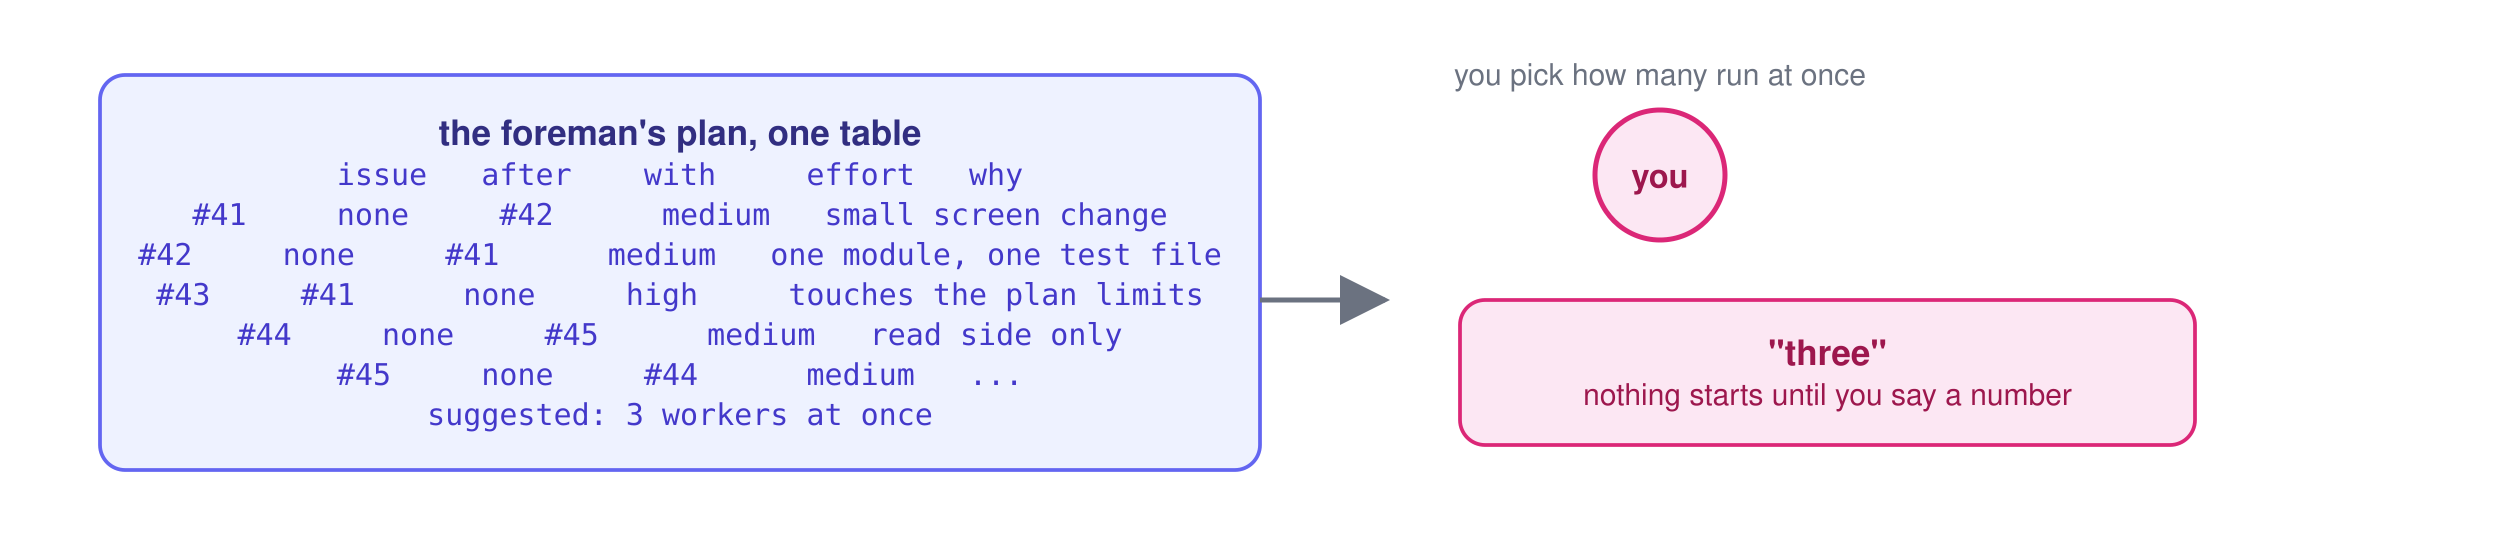
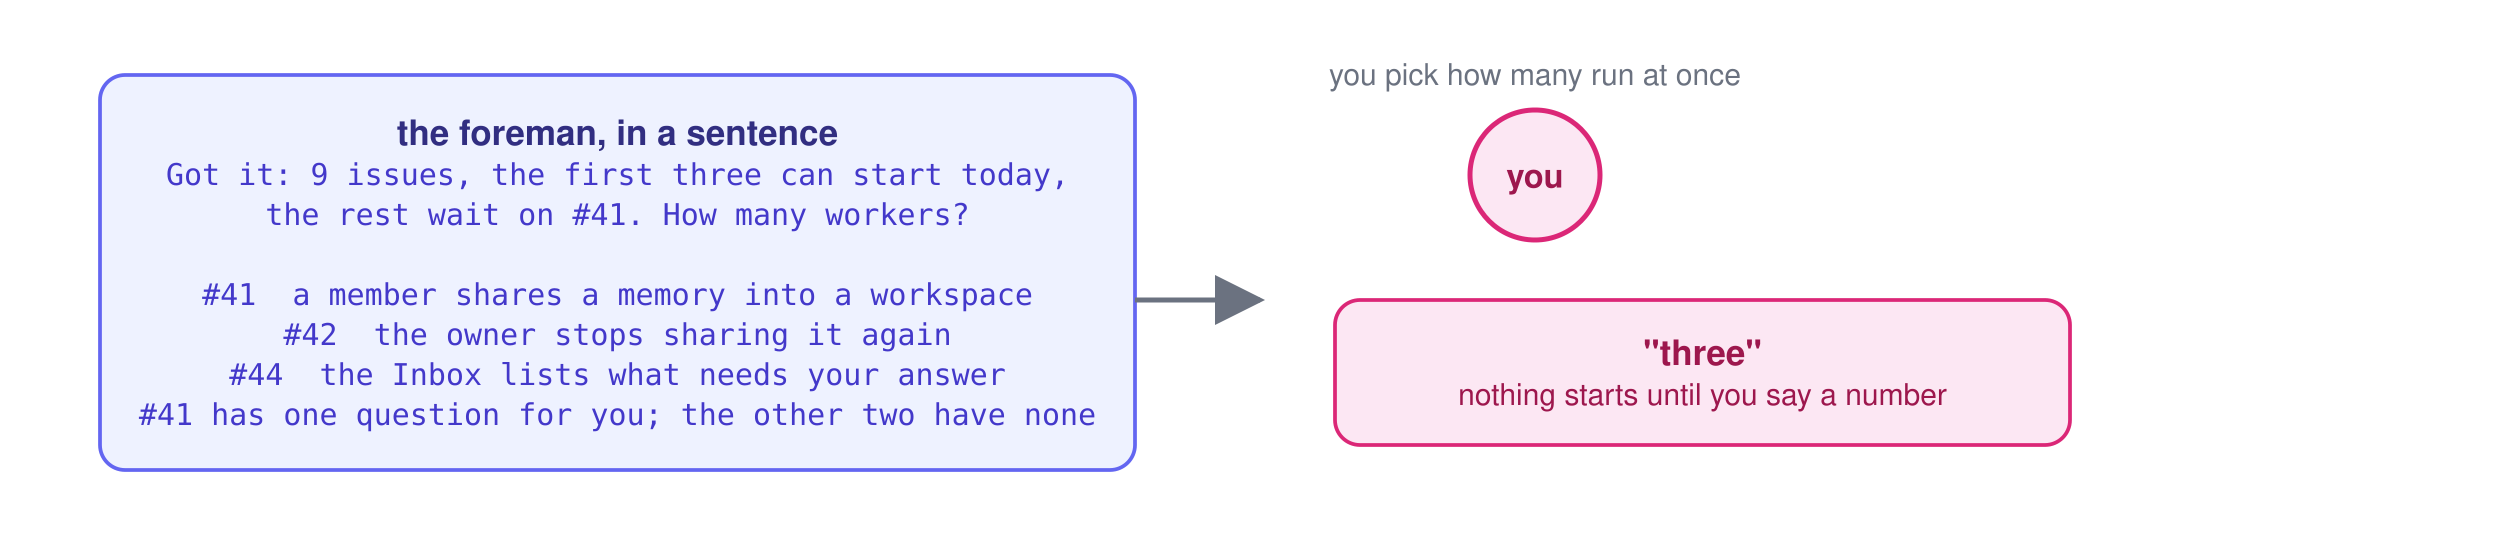
<svg xmlns="http://www.w3.org/2000/svg" width="1000" height="218" viewBox="0 0 1000 218" font-family="-apple-system, Segoe UI, Helvetica, Arial, sans-serif" font-size="14">
  <rect width="1000" height="218" fill="#ffffff" />
  <defs>
    <marker id="m16a34a" markerWidth="10" markerHeight="10" refX="9" refY="5" orient="auto">
      <path d="M0,0 L10,5 L0,10 z" fill="#16a34a" />
    </marker>
    <marker id="m6366f1" markerWidth="10" markerHeight="10" refX="9" refY="5" orient="auto">
      <path d="M0,0 L10,5 L0,10 z" fill="#6366f1" />
    </marker>
    <marker id="m6b7280" markerWidth="10" markerHeight="10" refX="9" refY="5" orient="auto">
      <path d="M0,0 L10,5 L0,10 z" fill="#6b7280" />
    </marker>
    <marker id="md97706" markerWidth="10" markerHeight="10" refX="9" refY="5" orient="auto">
      <path d="M0,0 L10,5 L0,10 z" fill="#d97706" />
    </marker>
    <marker id="mdb2777" markerWidth="10" markerHeight="10" refX="9" refY="5" orient="auto">
      <path d="M0,0 L10,5 L0,10 z" fill="#db2777" />
    </marker>
    <marker id="mdc2626" markerWidth="10" markerHeight="10" refX="9" refY="5" orient="auto">
      <path d="M0,0 L10,5 L0,10 z" fill="#dc2626" />
    </marker>
  </defs>
-   <rect x="40" y="30" width="464" height="158" rx="10" fill="#eef2ff" stroke="#6366f1" stroke-width="1.5" />
-   <text x="272" y="58" text-anchor="middle" font-size="14" font-weight="600" fill="#312e81">the foreman's plan, one table</text>
-   <text x="272" y="74" text-anchor="middle" font-size="12" font-family="Menlo, Consolas, monospace" fill="#4338ca">issue   after    with     effort   why</text>
-   <text x="272" y="90" text-anchor="middle" font-size="12" font-family="Menlo, Consolas, monospace" fill="#4338ca">#41     none     #42      medium   small screen change</text>
-   <text x="272" y="106" text-anchor="middle" font-size="12" font-family="Menlo, Consolas, monospace" fill="#4338ca">#42     none     #41      medium   one module, one test file</text>
-   <text x="272" y="122" text-anchor="middle" font-size="12" font-family="Menlo, Consolas, monospace" fill="#4338ca">#43     #41      none     high     touches the plan limits</text>
-   <text x="272" y="138" text-anchor="middle" font-size="12" font-family="Menlo, Consolas, monospace" fill="#4338ca">#44     none     #45      medium   read side only</text>
-   <text x="272" y="154" text-anchor="middle" font-size="12" font-family="Menlo, Consolas, monospace" fill="#4338ca">#45     none     #44      medium   ...</text>
-   <text x="272" y="170" text-anchor="middle" font-size="12" font-family="Menlo, Consolas, monospace" fill="#4338ca">suggested: 3 workers at once</text>
-   <line x1="504" y1="120" x2="554" y2="120" stroke="#6b7280" stroke-width="2" marker-end="url(#m6b7280)" />
-   <circle cx="664" cy="70" r="26" fill="#fce7f3" stroke="#db2777" stroke-width="2" />
-   <text x="664" y="75" text-anchor="middle" font-size="13" font-weight="600" fill="#9d174d">you</text>
-   <text x="664" y="34" text-anchor="middle" font-size="12" fill="#6b7280">you pick how many run at once</text>
-   <rect x="584" y="120" width="294" height="58" rx="10" fill="#fce7f3" stroke="#db2777" stroke-width="1.5" />
-   <text x="731" y="146" text-anchor="middle" font-size="14" font-weight="600" fill="#9d174d">"three"</text>
-   <text x="731" y="162" text-anchor="middle" font-size="12" fill="#9d174d">nothing starts until you say a number</text>
+   <rect x="40" y="30" width="414" height="158" rx="10" fill="#eef2ff" stroke="#6366f1" stroke-width="1.5" />
+   <text x="247" y="58" text-anchor="middle" font-size="14" font-weight="600" fill="#312e81">the foreman, in a sentence</text>
+   <text x="247" y="74" text-anchor="middle" font-size="12" font-family="Menlo, Consolas, monospace" fill="#4338ca">Got it: 9 issues, the first three can start today,</text>
+   <text x="247" y="90" text-anchor="middle" font-size="12" font-family="Menlo, Consolas, monospace" fill="#4338ca">the rest wait on #41. How many workers?</text>
+   <text x="247" y="106" text-anchor="middle" font-size="12" font-family="Menlo, Consolas, monospace" fill="#4338ca" />
+   <text x="247" y="122" text-anchor="middle" font-size="12" font-family="Menlo, Consolas, monospace" fill="#4338ca">#41  a member shares a memory into a workspace</text>
+   <text x="247" y="138" text-anchor="middle" font-size="12" font-family="Menlo, Consolas, monospace" fill="#4338ca">#42  the owner stops sharing it again</text>
+   <text x="247" y="154" text-anchor="middle" font-size="12" font-family="Menlo, Consolas, monospace" fill="#4338ca">#44  the Inbox lists what needs your answer</text>
+   <text x="247" y="170" text-anchor="middle" font-size="12" font-family="Menlo, Consolas, monospace" fill="#4338ca">#41 has one question for you; the other two have none</text>
+   <line x1="454" y1="120" x2="504" y2="120" stroke="#6b7280" stroke-width="2" marker-end="url(#m6b7280)" />
+   <circle cx="614" cy="70" r="26" fill="#fce7f3" stroke="#db2777" stroke-width="2" />
+   <text x="614" y="75" text-anchor="middle" font-size="13" font-weight="600" fill="#9d174d">you</text>
+   <text x="614" y="34" text-anchor="middle" font-size="12" fill="#6b7280">you pick how many run at once</text>
+   <rect x="534" y="120" width="294" height="58" rx="10" fill="#fce7f3" stroke="#db2777" stroke-width="1.5" />
+   <text x="681" y="146" text-anchor="middle" font-size="14" font-weight="600" fill="#9d174d">"three"</text>
+   <text x="681" y="162" text-anchor="middle" font-size="12" fill="#9d174d">nothing starts until you say a number</text>
</svg>
